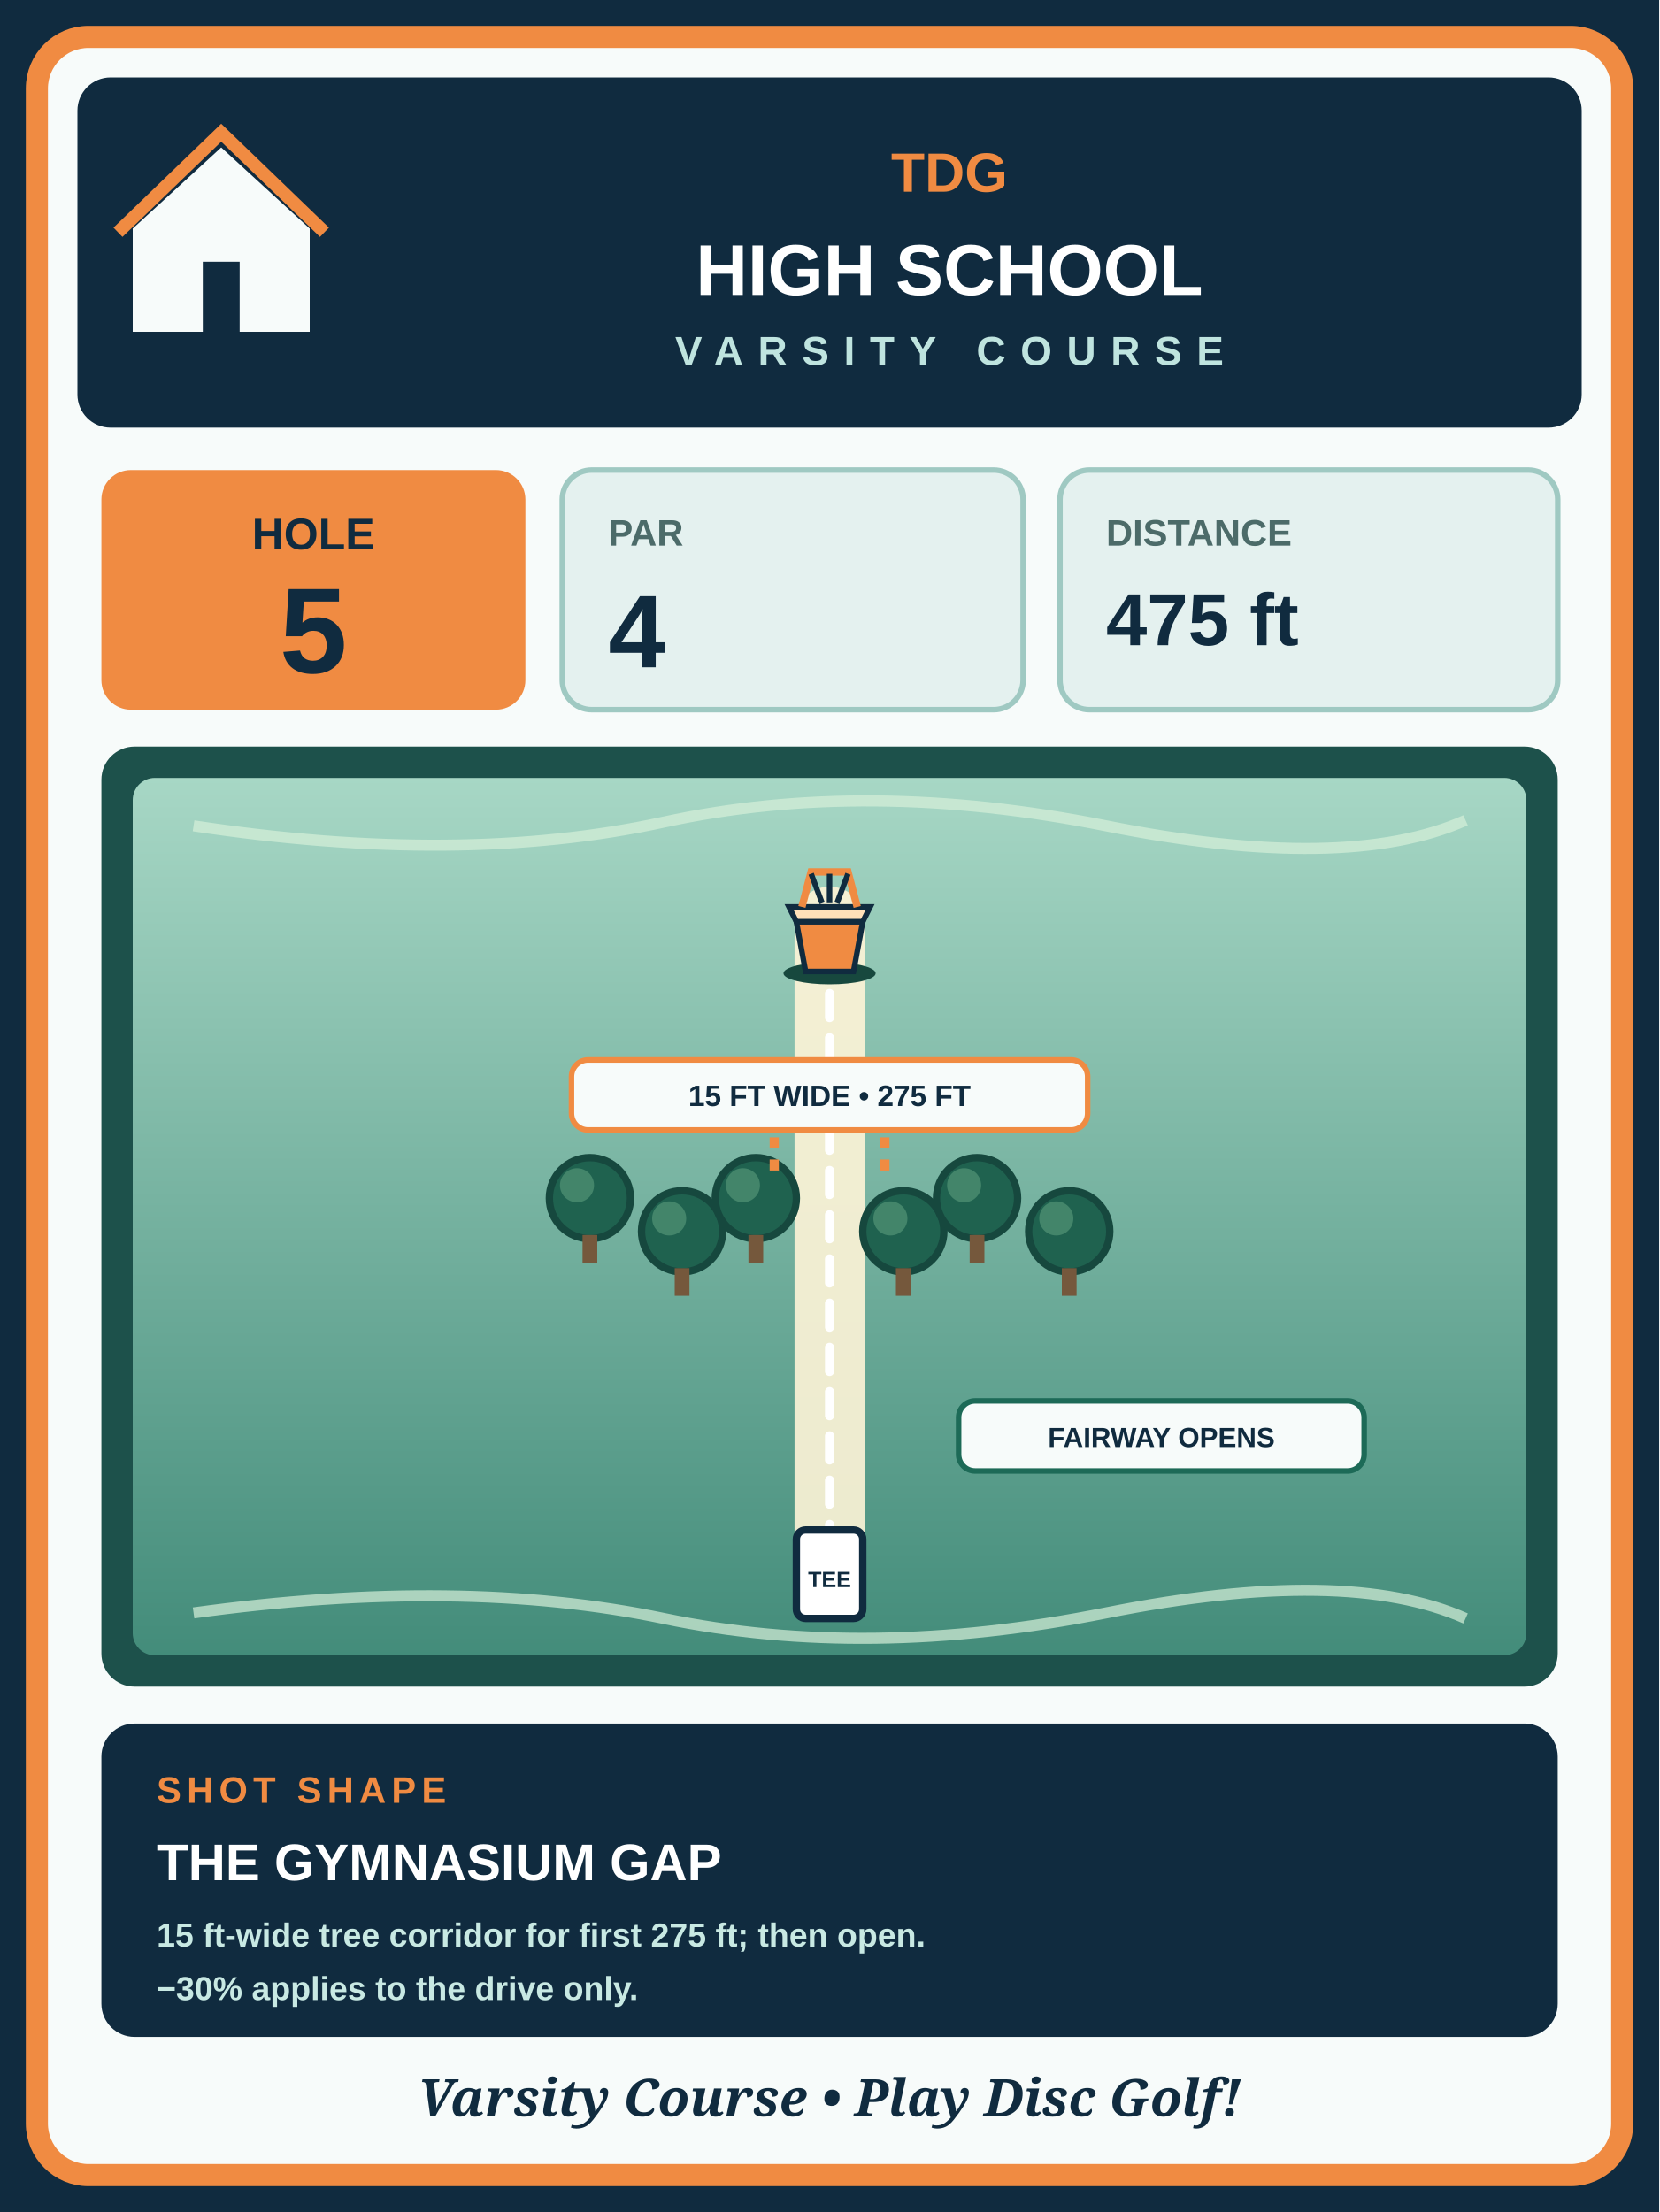
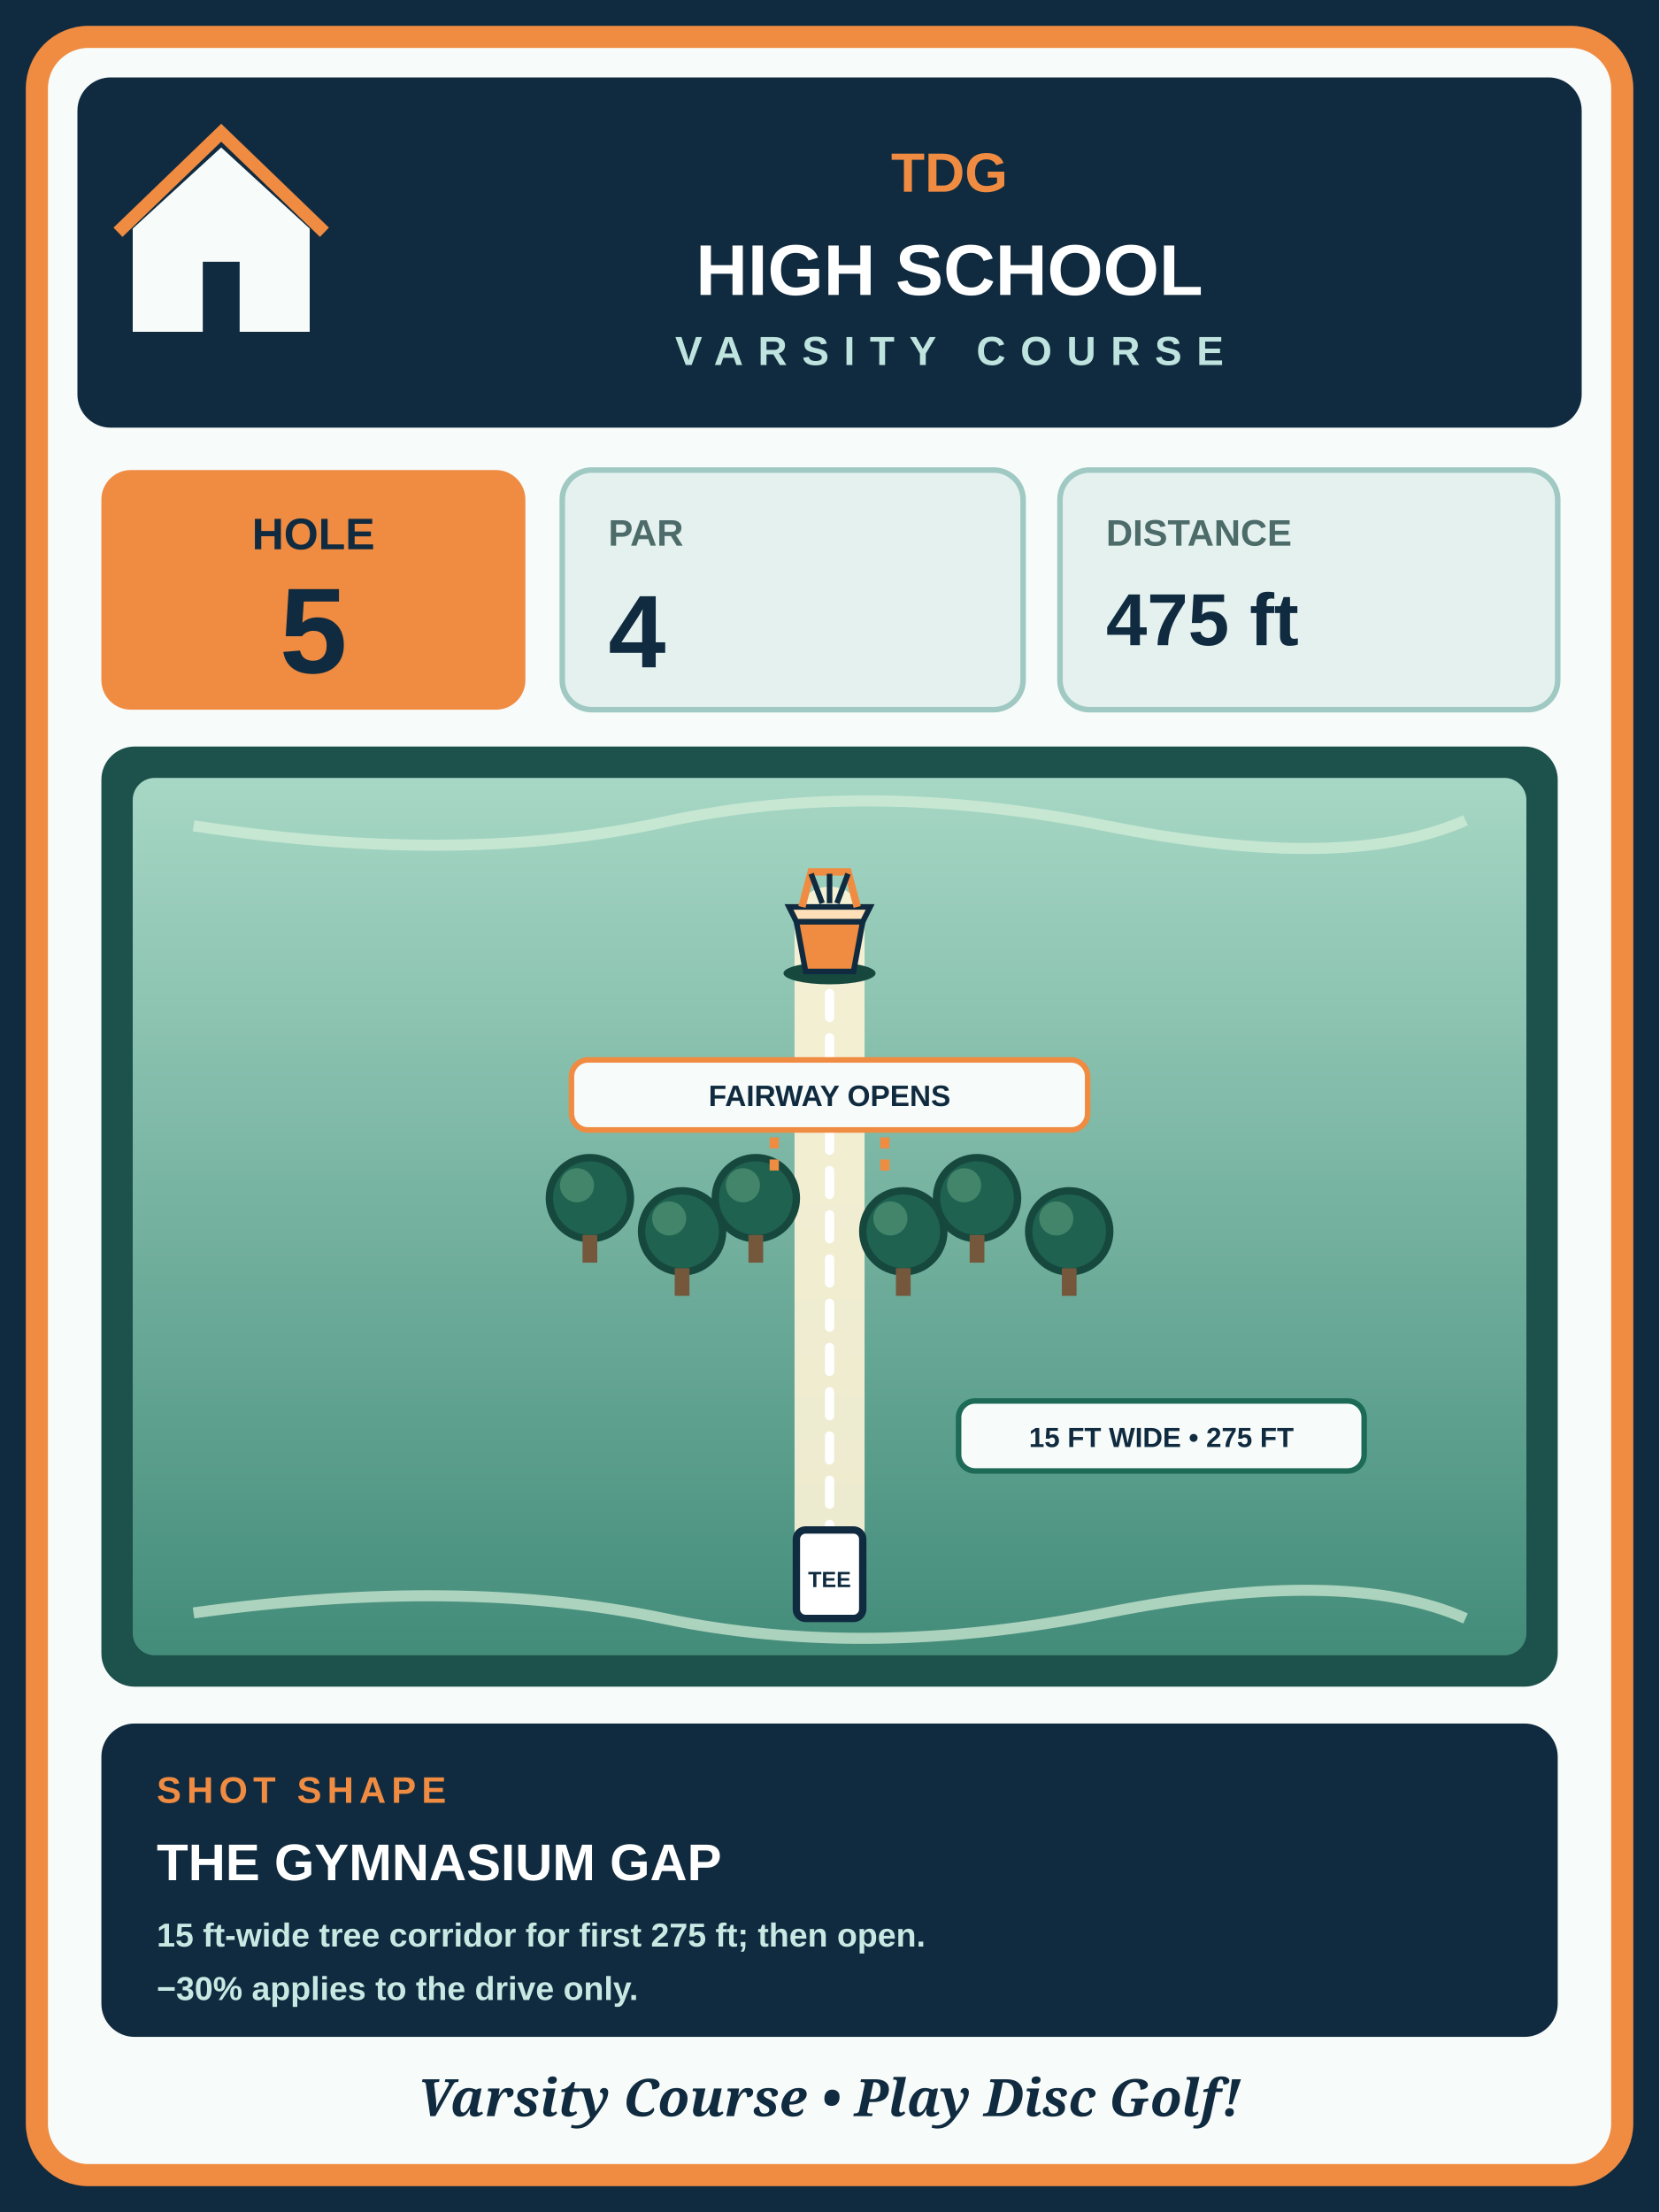
<svg xmlns="http://www.w3.org/2000/svg" viewBox="0 0 900 1200">
  <defs>
    <linearGradient id="turf" x2="0" y2="1">
      <stop stop-color="#a7d7c5" />
      <stop offset="1" stop-color="#438c7a" />
    </linearGradient>
    <linearGradient id="sky" x2="0" y2="1">
      <stop stop-color="#eff8f7" />
      <stop offset="1" stop-color="#c7e7e1" />
    </linearGradient>
  </defs>
  <rect width="900" height="1200" fill="#102b3f" />
  <rect x="20" y="20" width="860" height="1160" rx="28" fill="#f7fbfa" stroke="#f08b42" stroke-width="12" />
  <rect x="42" y="42" width="816" height="190" rx="18" fill="#102b3f" />
  <g transform="translate(72 72)">
    <path d="M0 52 L48 8 L96 52 V108 H0Z" fill="#f7fbfa" />
    <rect x="38" y="70" width="20" height="38" fill="#102b3f" />
    <path d="M-8 54 L48 0 L104 54" fill="none" stroke="#f08b42" stroke-width="7" />
  </g>
  <text x="515" y="104" text-anchor="middle" font-family="Arial,sans-serif" font-size="30" font-weight="900" fill="#f08b42">TDG</text>
  <text x="515" y="160" text-anchor="middle" font-family="Arial,sans-serif" font-size="39" font-weight="900" fill="#fff">HIGH SCHOOL</text>
  <text x="515" y="198" text-anchor="middle" font-family="Arial,sans-serif" font-size="22" font-weight="800" letter-spacing="8" fill="#bfe4df">VARSITY COURSE</text>
  <rect x="55" y="255" width="230" height="130" rx="16" fill="#f08b42" />
  <text x="170" y="298" text-anchor="middle" font-family="Arial" font-size="24" font-weight="900" fill="#102b3f">HOLE</text>
  <text x="170" y="365" text-anchor="middle" font-family="Arial" font-size="66" font-weight="900" fill="#102b3f">5</text>
  <rect x="305" y="255" width="250" height="130" rx="16" fill="#e4f1ef" stroke="#9fc9c2" stroke-width="3" />
  <text x="330" y="296" font-family="Arial" font-size="20" font-weight="800" fill="#4c6b69">PAR</text>
  <text x="330" y="362" font-family="Arial" font-size="56" font-weight="900" fill="#102b3f">4</text>
  <rect x="575" y="255" width="270" height="130" rx="16" fill="#e4f1ef" stroke="#9fc9c2" stroke-width="3" />
  <text x="600" y="296" font-family="Arial" font-size="20" font-weight="800" fill="#4c6b69">DISTANCE</text>
  <text x="600" y="350" font-family="Arial" font-size="40" font-weight="900" fill="#102b3f">475 ft</text>
  <rect x="55" y="405" width="790" height="510" rx="18" fill="#1d514b" />
  <rect x="72" y="422" width="756" height="476" rx="12" fill="url(#turf)" />
  <path d="M105 448 Q250 470 360 446 T600 448 T795 445 M105 875 Q250 855 360 878 T600 875 T795 878" fill="none" stroke="#d5f0d9" stroke-width="6" opacity=".7" />
  <g id="hole-map">
    <path d="M450 840 L450 620 L450 500" fill="none" stroke="#fef4d7" stroke-width="38" stroke-linecap="round" stroke-linejoin="round" opacity=".9" />
    <path d="M450 840 L450 620 L450 500" fill="none" stroke="#fff" stroke-width="5" stroke-dasharray="13 11" stroke-linecap="round" stroke-linejoin="round" />
    <g>
      <circle cx="320" cy="650" r="22" fill="#1f624f" stroke="#16483e" stroke-width="4" />
      <circle cx="313" cy="643" r="9.24" fill="#43856a" />
      <rect x="316" y="670" width="8" height="15" fill="#75583c" />
    </g>
    <g>
      <circle cx="370" cy="668" r="22" fill="#1f624f" stroke="#16483e" stroke-width="4" />
      <circle cx="363" cy="661" r="9.24" fill="#43856a" />
      <rect x="366" y="688" width="8" height="15" fill="#75583c" />
    </g>
    <g>
      <circle cx="410" cy="650" r="22" fill="#1f624f" stroke="#16483e" stroke-width="4" />
      <circle cx="403" cy="643" r="9.24" fill="#43856a" />
      <rect x="406" y="670" width="8" height="15" fill="#75583c" />
    </g>
    <g>
      <circle cx="490" cy="668" r="22" fill="#1f624f" stroke="#16483e" stroke-width="4" />
      <circle cx="483" cy="661" r="9.24" fill="#43856a" />
      <rect x="486" y="688" width="8" height="15" fill="#75583c" />
    </g>
    <g>
      <circle cx="530" cy="650" r="22" fill="#1f624f" stroke="#16483e" stroke-width="4" />
      <circle cx="523" cy="643" r="9.24" fill="#43856a" />
      <rect x="526" y="670" width="8" height="15" fill="#75583c" />
    </g>
    <g>
      <circle cx="580" cy="668" r="22" fill="#1f624f" stroke="#16483e" stroke-width="4" />
      <circle cx="573" cy="661" r="9.24" fill="#43856a" />
      <rect x="576" y="688" width="8" height="15" fill="#75583c" />
    </g>
    <path d="M420 635 V580 M480 635 V580" stroke="#f08b42" stroke-width="5" stroke-dasharray="6 6" />
    <rect x="520" y="760" width="220" height="38" rx="9" fill="#f7fbfa" stroke="#1d6a57" stroke-width="3" />
-     <text x="630" y="785" text-anchor="middle" font-family="Arial,sans-serif" font-size="15" font-weight="900" fill="#102b3f">FAIRWAY OPENS</text>
+     <text x="630" y="785" text-anchor="middle" font-family="Arial,sans-serif" font-size="15" font-weight="900" fill="#102b3f">15 FT WIDE • 275 FT</text>
    <rect x="310" y="575" width="280" height="38" rx="9" fill="#f7fbfa" stroke="#f08b42" stroke-width="3" />
-     <text x="450" y="600" text-anchor="middle" font-family="Arial,sans-serif" font-size="16" font-weight="900" fill="#102b3f">15 FT WIDE • 275 FT</text>
+     <text x="450" y="600" text-anchor="middle" font-family="Arial,sans-serif" font-size="16" font-weight="900" fill="#102b3f">FAIRWAY OPENS</text>
    <rect x="432" y="830" width="36" height="48" rx="5" fill="#fff" stroke="#102b3f" stroke-width="4" />
    <text x="450" y="861" text-anchor="middle" font-family="Arial" font-size="12" font-weight="900" fill="#102b3f">TEE</text>
    <g transform="translate(450 500)">
      <ellipse cx="0" cy="28" rx="25" ry="6" fill="#17483e" />
      <path d="M-18 0 H18 L13 27 H-13Z" fill="#f08b42" stroke="#102b3f" stroke-width="3" />
      <path d="M-22 -8 H22 L18 0 H-18Z" fill="#ffe0b9" stroke="#102b3f" stroke-width="3" />
      <path d="M-15 -8 L-10 -27 H10 L15 -8" fill="none" stroke="#f08b42" stroke-width="4" />
      <path d="M-10 -26 L-4 -10 M0 -26 V-10 M10 -26 L4 -10" stroke="#102b3f" stroke-width="3" />
    </g>
  </g>
  <rect x="55" y="935" width="790" height="170" rx="18" fill="#102b3f" />
  <text x="85" y="978" font-family="Arial,sans-serif" font-size="20" font-weight="900" letter-spacing="3" fill="#f08b42">SHOT SHAPE</text>
  <text x="85" y="1020" font-family="Arial,sans-serif" font-size="28" font-weight="900" fill="#fff">THE GYMNASIUM GAP</text>
  <text x="85" y="1056" font-family="Arial,sans-serif" font-size="18" font-weight="800" fill="#c8e9e3">15 ft-wide tree corridor for first 275 ft; then open.</text>
  <text x="85" y="1085" font-family="Arial,sans-serif" font-size="18" font-weight="800" fill="#c8e9e3">−30% applies to the drive only.</text>
  <text x="450" y="1148" text-anchor="middle" font-family="Georgia,serif" font-size="28" font-weight="bold" font-style="italic" fill="#102b3f">Varsity Course • Play Disc Golf!</text>
</svg>
